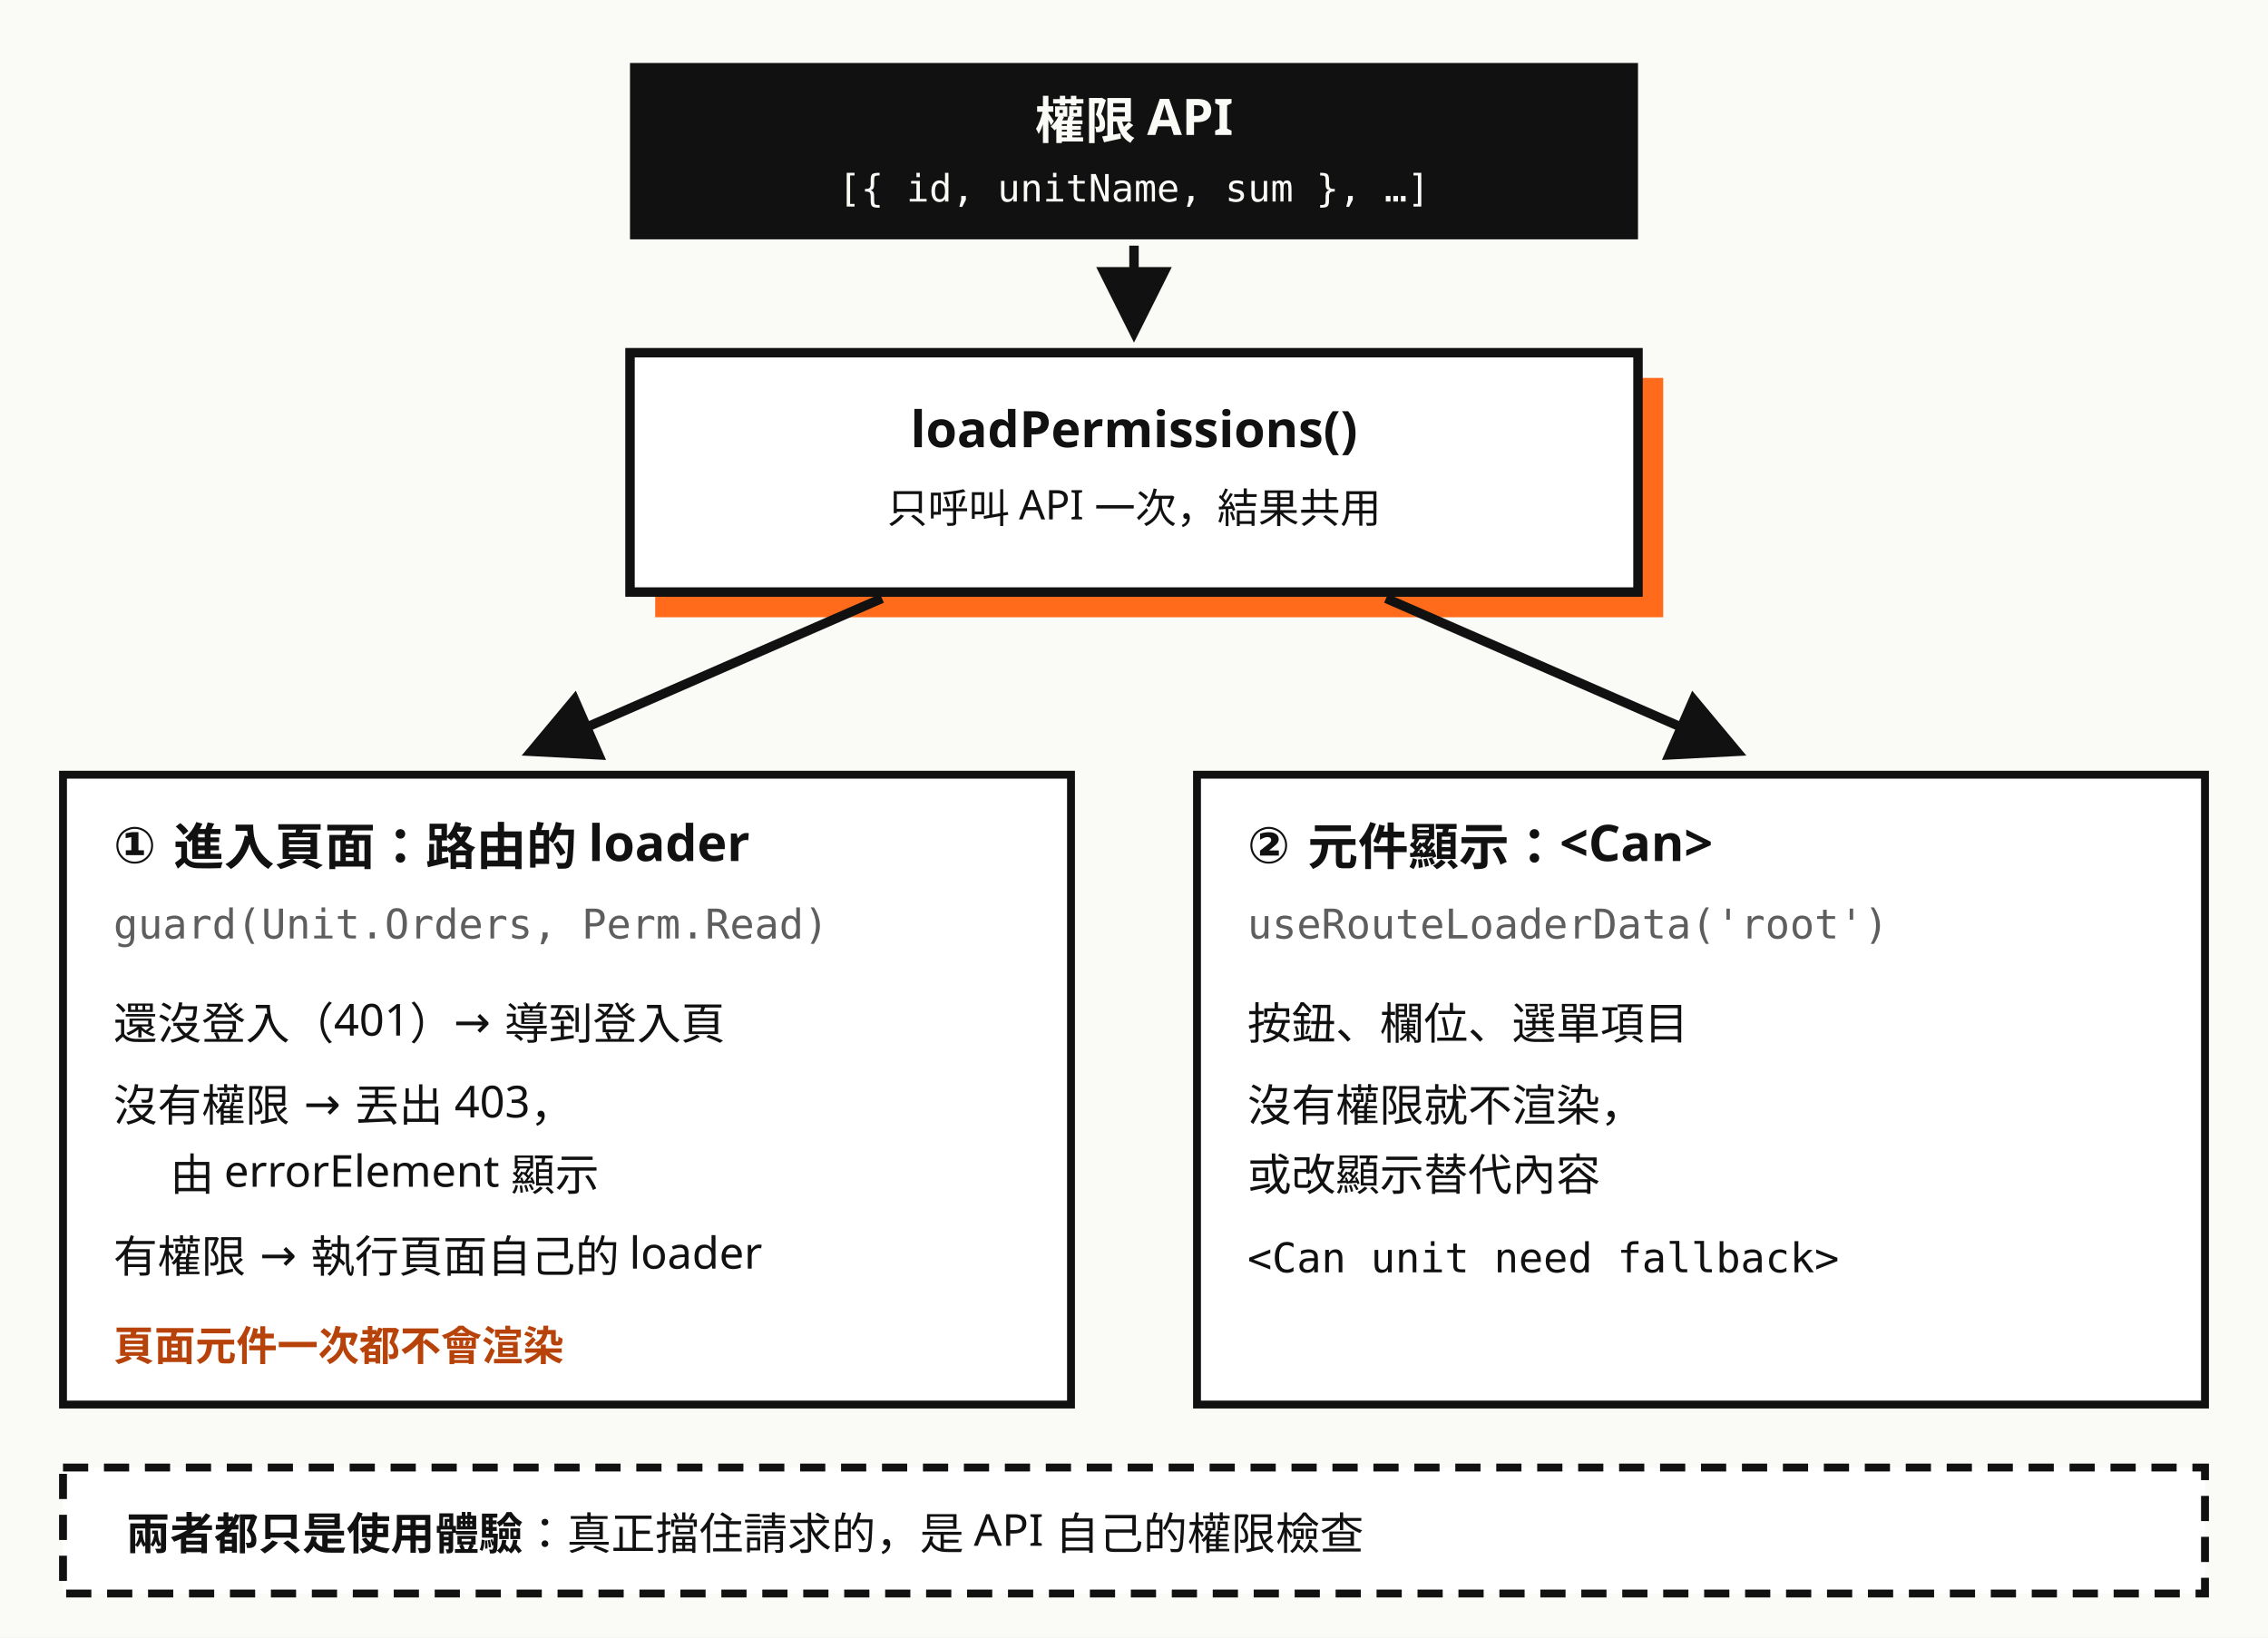
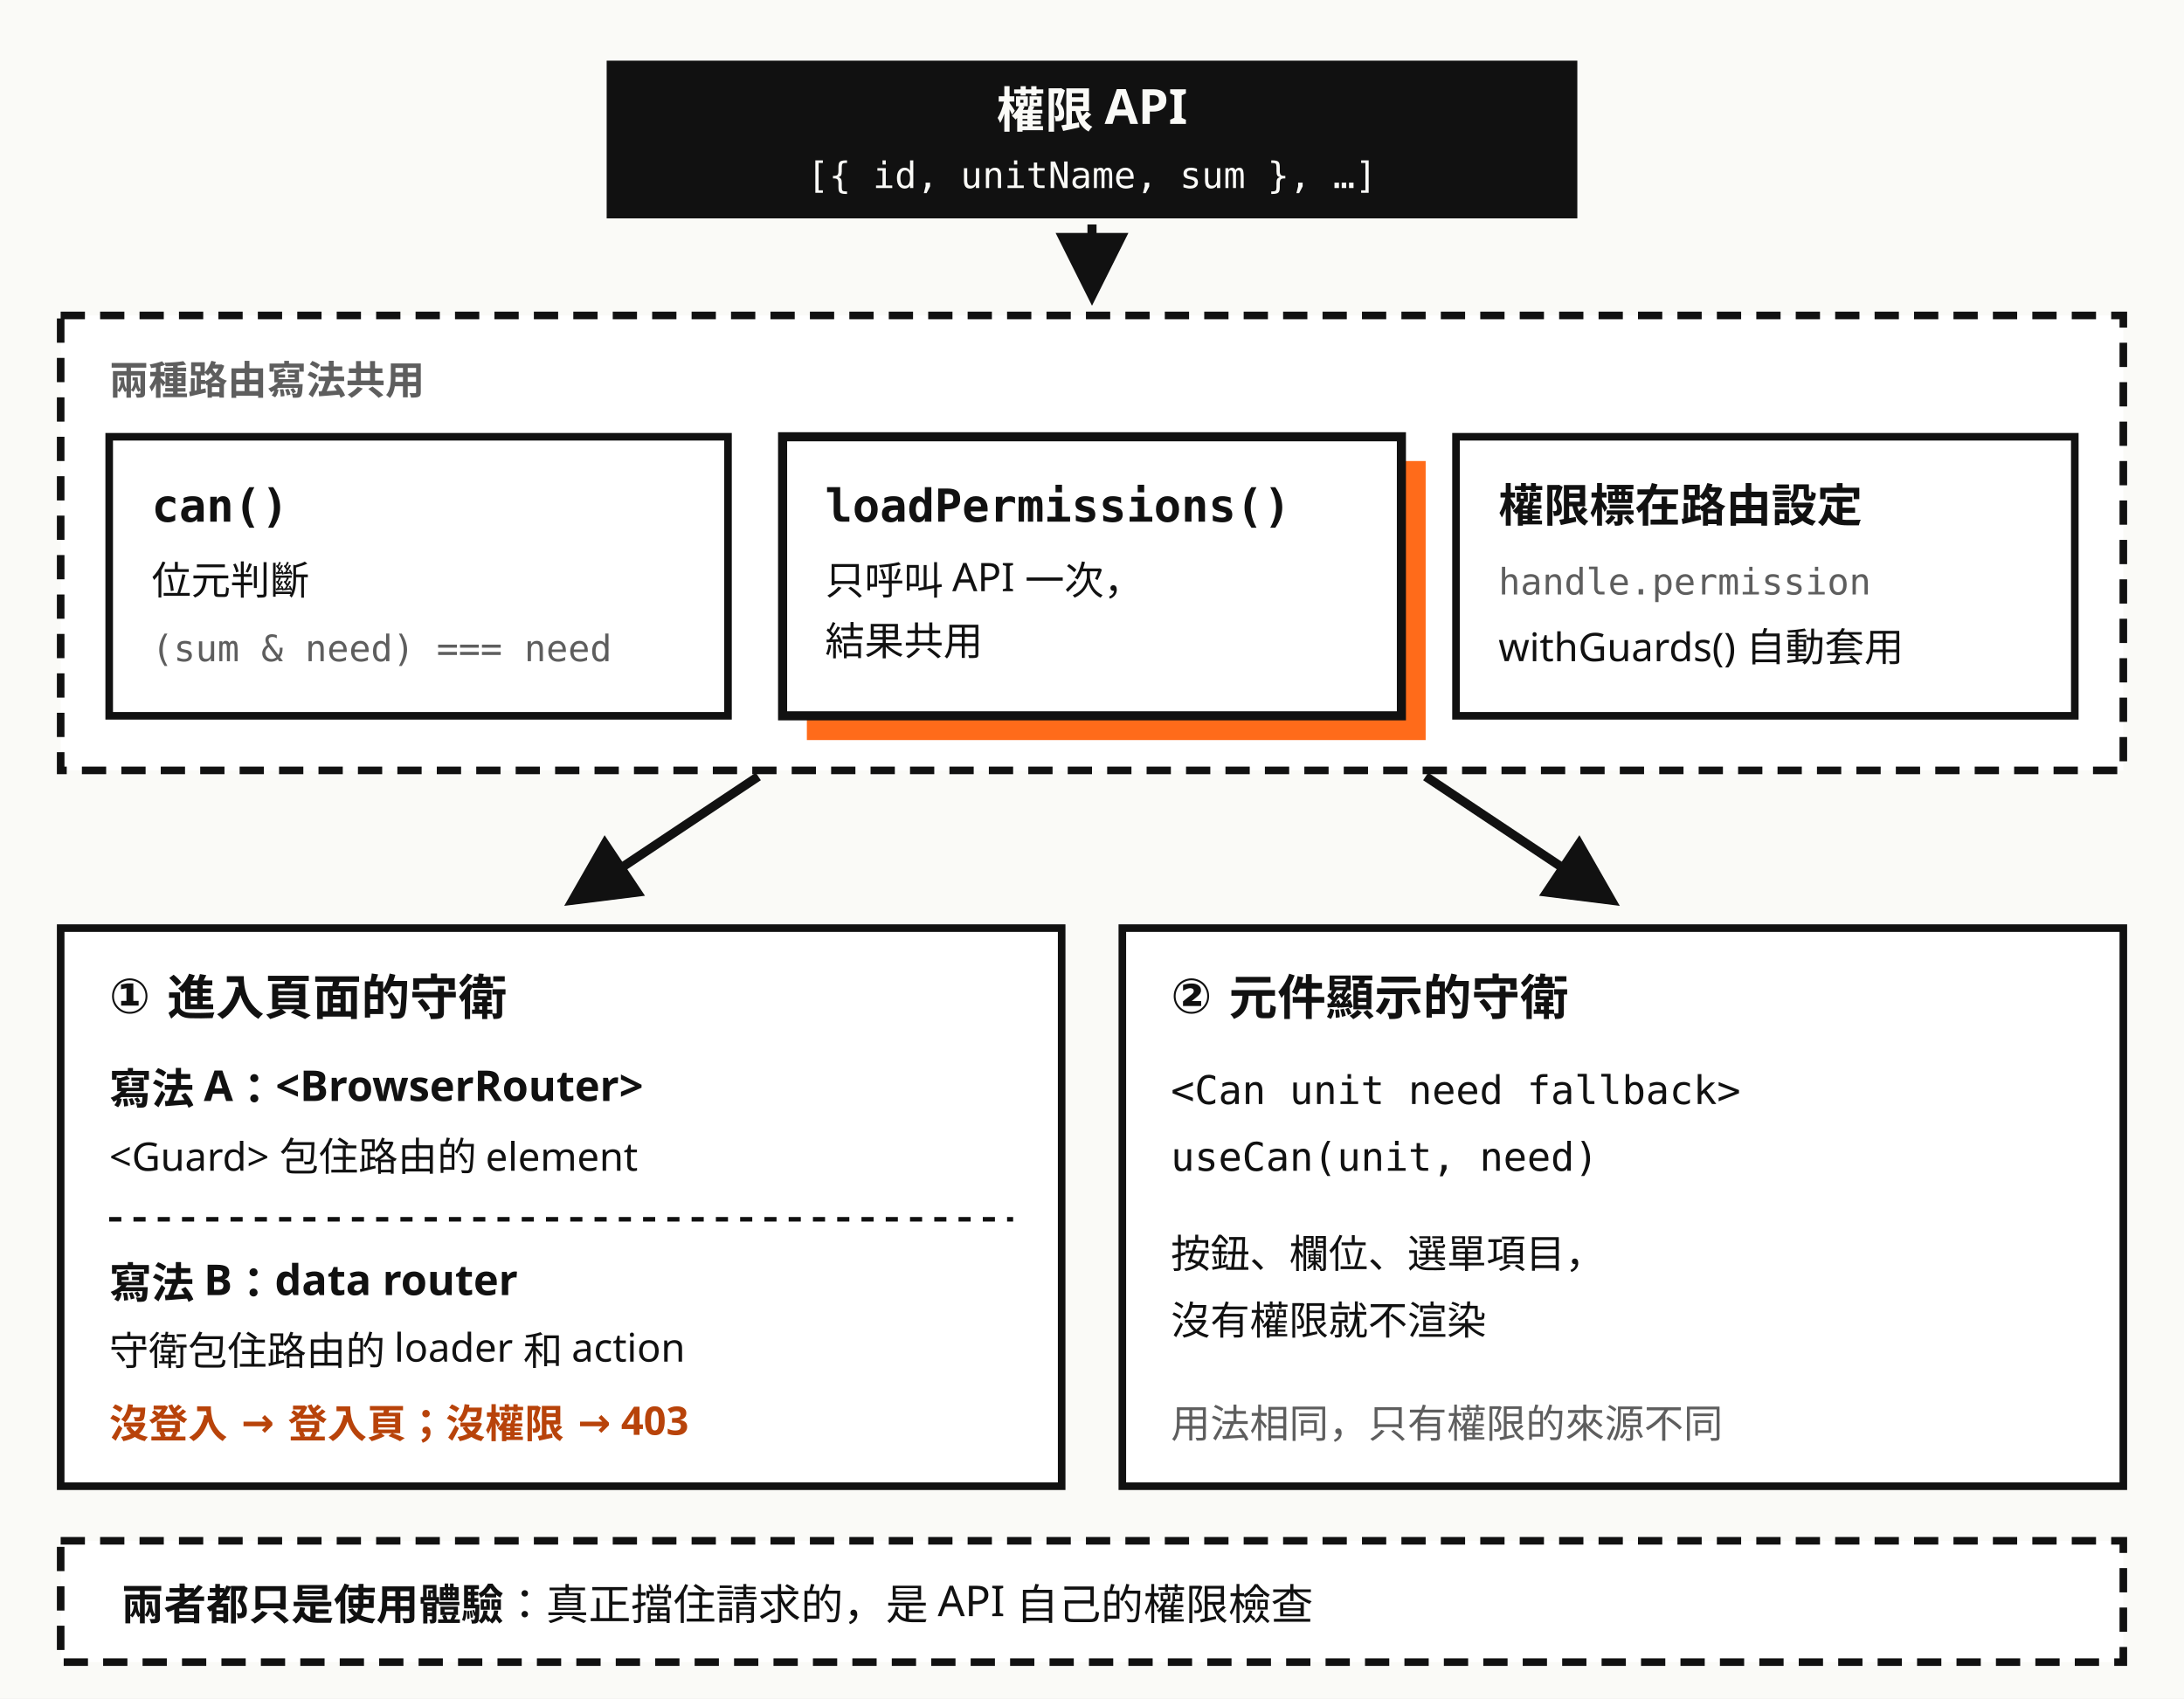
- <svg xmlns="http://www.w3.org/2000/svg" viewBox="0 0 720 520" width="720" height="520" role="img" aria-labelledby="t">
+ <svg xmlns="http://www.w3.org/2000/svg" viewBox="0 0 720 560" width="720" height="560" role="img" aria-labelledby="t">
  <defs>
    <marker id="arrow" viewBox="0 0 10 10" refX="8" refY="5" markerWidth="8" markerHeight="8" orient="auto-start-reverse">
      <path d="M0 0L10 5L0 10z" class="fg" />
    </marker>
  </defs>
  <style>
    .bg{fill:#fafaf7}.fg{fill:#111111}.stroke{stroke:#111111}.card{fill:#ffffff}
    .ink{fill:#b8430a}.mut{fill:#5e5e5e}
    .o{fill:#ff6b1a}.tag{fill:#111111}.tagtext{fill:#fafaf7}.onO{fill:#111111}
    text{font-family:"Noto Sans TC","PingFang TC","Microsoft JhengHei",system-ui,sans-serif}
    .mono{font-family:ui-monospace,"SF Mono",Menlo,Consolas,monospace}
    @media (prefers-color-scheme: dark){
      .bg{fill:#111111}.fg{fill:#fafaf7}.stroke{stroke:#fafaf7}.card{fill:#1b1b1b}
      .ink{fill:#ff6b1a}.mut{fill:#a8a8a8}
      .tag{fill:#fafaf7}.tagtext{fill:#111111}
    }
  </style>
-   <rect width="720" height="520" class="bg" />
-   <rect x="200" y="20" width="320" height="56" class="tag" />
-   <text x="360" y="44" font-size="16" font-weight="700" text-anchor="middle" class="tagtext">權限 API</text>
-   <text x="360" y="64" font-size="12" text-anchor="middle" class="mono tagtext">[{ id, unitName, sum }, …]</text>
-   <path d="M360 78v26" class="stroke" stroke-width="3" fill="none" marker-end="url(#arrow)" />
-   <rect x="208" y="120" width="320" height="76" class="o" />
-   <rect x="200" y="112" width="320" height="76" class="card stroke" stroke-width="3" />
-   <text x="360" y="142" font-size="16" font-weight="700" text-anchor="middle" class="fg">loadPermissions()</text>
-   <text x="360" y="166" font-size="13" text-anchor="middle" class="fg">只呼叫 API 一次，結果共用</text>
-   <path d="M280 190L170 238" class="stroke" stroke-width="3" fill="none" marker-end="url(#arrow)" />
-   <path d="M440 190L550 238" class="stroke" stroke-width="3" fill="none" marker-end="url(#arrow)" />
-   <rect x="20" y="246" width="320" height="200" class="card stroke" stroke-width="2.5" />
-   <text x="36" y="274" font-size="16" font-weight="700" class="fg">① 進入頁面：路由的 loader</text>
-   <text x="36" y="298" font-size="13" class="mono mut">guard(Unit.Orders, Perm.Read)</text>
-   <text x="36" y="330" font-size="14" class="fg">還沒登入（401）→ 導到登入頁</text>
-   <text x="36" y="356" font-size="14" class="fg">沒有權限 → 丟出 403，</text>
-   <text x="54" y="378" font-size="14" class="fg">由 errorElement 顯示</text>
-   <text x="36" y="404" font-size="14" class="fg">有權限 → 執行頁面自己的 loader</text>
-   <text x="36" y="432" font-size="13" font-weight="700" class="ink">頁面元件一次都不會渲染</text>
-   <rect x="380" y="246" width="320" height="200" class="card stroke" stroke-width="2.5" />
-   <text x="396" y="274" font-size="16" font-weight="700" class="fg">② 元件顯示：&lt;Can&gt;</text>
-   <text x="396" y="298" font-size="13" class="mono mut">useRouteLoaderData('root')</text>
-   <text x="396" y="330" font-size="14" class="fg">按鈕、欄位、選單項目</text>
-   <text x="396" y="356" font-size="14" class="fg">沒有權限就不渲染，</text>
-   <text x="396" y="378" font-size="14" class="fg">或改顯示替代內容</text>
-   <text x="396" y="404" font-size="13" class="mono fg">&lt;Can unit need fallback&gt;</text>
-   <rect x="20" y="466" width="680" height="40" class="card stroke" stroke-width="2.5" stroke-dasharray="8 5" />
-   <text x="40" y="492" font-size="14" class="fg">
+   <rect width="720" height="560" class="bg" />
+   <rect x="200" y="20" width="320" height="52" class="tag" />
+   <text x="360" y="42" font-size="16" font-weight="700" text-anchor="middle" class="tagtext">權限 API</text>
+   <text x="360" y="62" font-size="12" text-anchor="middle" class="mono tagtext">[{ id, unitName, sum }, …]</text>
+   <path d="M360 74v22" class="stroke" stroke-width="3" fill="none" marker-end="url(#arrow)" />
+   <rect x="20" y="104" width="680" height="150" class="card stroke" stroke-width="2.5" stroke-dasharray="8 5" />
+   <text x="36" y="130" font-size="13" font-weight="700" class="mut">兩種路由寫法共用</text>
+   <rect x="36" y="144" width="204" height="92" class="card stroke" stroke-width="2.5" />
+   <text x="50" y="172" font-size="15" font-weight="700" class="mono fg">can()</text>
+   <text x="50" y="196" font-size="13" class="fg">位元判斷</text>
+   <text x="50" y="218" font-size="12" class="mono mut">(sum &amp; need) === need</text>
+   <rect x="266" y="152" width="204" height="92" class="o" />
+   <rect x="258" y="144" width="204" height="92" class="card stroke" stroke-width="3" />
+   <text x="272" y="172" font-size="15" font-weight="700" class="mono fg">loadPermissions()</text>
+   <text x="272" y="196" font-size="13" class="fg">只呼叫 API 一次，</text>
+   <text x="272" y="216" font-size="13" class="fg">結果共用</text>
+   <rect x="480" y="144" width="204" height="92" class="card stroke" stroke-width="2.5" />
+   <text x="494" y="172" font-size="15" font-weight="700" class="fg">權限標在路由設定</text>
+   <text x="494" y="196" font-size="12" class="mono mut">handle.permission</text>
+   <text x="494" y="218" font-size="13" class="fg">withGuards() 自動套用</text>
+   <path d="M250 256L190 296" class="stroke" stroke-width="3" fill="none" marker-end="url(#arrow)" />
+   <path d="M470 256L530 296" class="stroke" stroke-width="3" fill="none" marker-end="url(#arrow)" />
+   <rect x="20" y="306" width="330" height="184" class="card stroke" stroke-width="2.5" />
+   <text x="36" y="334" font-size="16" font-weight="700" class="fg">① 進入頁面的守衛</text>
+   <text x="36" y="364" font-size="14" font-weight="700" class="fg">寫法 A：&lt;BrowserRouter&gt;</text>
+   <text x="36" y="386" font-size="13" class="fg">&lt;Guard&gt; 包住路由的 element</text>
+   <path d="M36 402H334" class="stroke" stroke-width="1.5" stroke-dasharray="4 4" fill="none" />
+   <text x="36" y="428" font-size="14" font-weight="700" class="fg">寫法 B：data router</text>
+   <text x="36" y="450" font-size="13" class="fg">守衛包住路由的 loader 和 action</text>
+   <text x="36" y="474" font-size="13" font-weight="700" class="ink">沒登入 → 登入頁；沒權限 → 403</text>
+   <rect x="370" y="306" width="330" height="184" class="card stroke" stroke-width="2.5" />
+   <text x="386" y="334" font-size="16" font-weight="700" class="fg">② 元件顯示的守衛</text>
+   <text x="386" y="364" font-size="13" class="mono fg">&lt;Can unit need fallback&gt;</text>
+   <text x="386" y="386" font-size="13" class="mono fg">useCan(unit, need)</text>
+   <text x="386" y="418" font-size="13" class="fg">按鈕、欄位、選單項目，</text>
+   <text x="386" y="440" font-size="13" class="fg">沒有權限就不渲染</text>
+   <text x="386" y="474" font-size="13" class="mut">用法相同，只有權限的來源不同</text>
+   <rect x="20" y="508" width="680" height="40" class="card stroke" stroke-width="2.5" stroke-dasharray="8 5" />
+   <text x="40" y="534" font-size="14" class="fg">
    <tspan font-weight="700">兩者都只是使用體驗</tspan>：真正擋住請求的，是 API 自己的權限檢查</text>
</svg>
